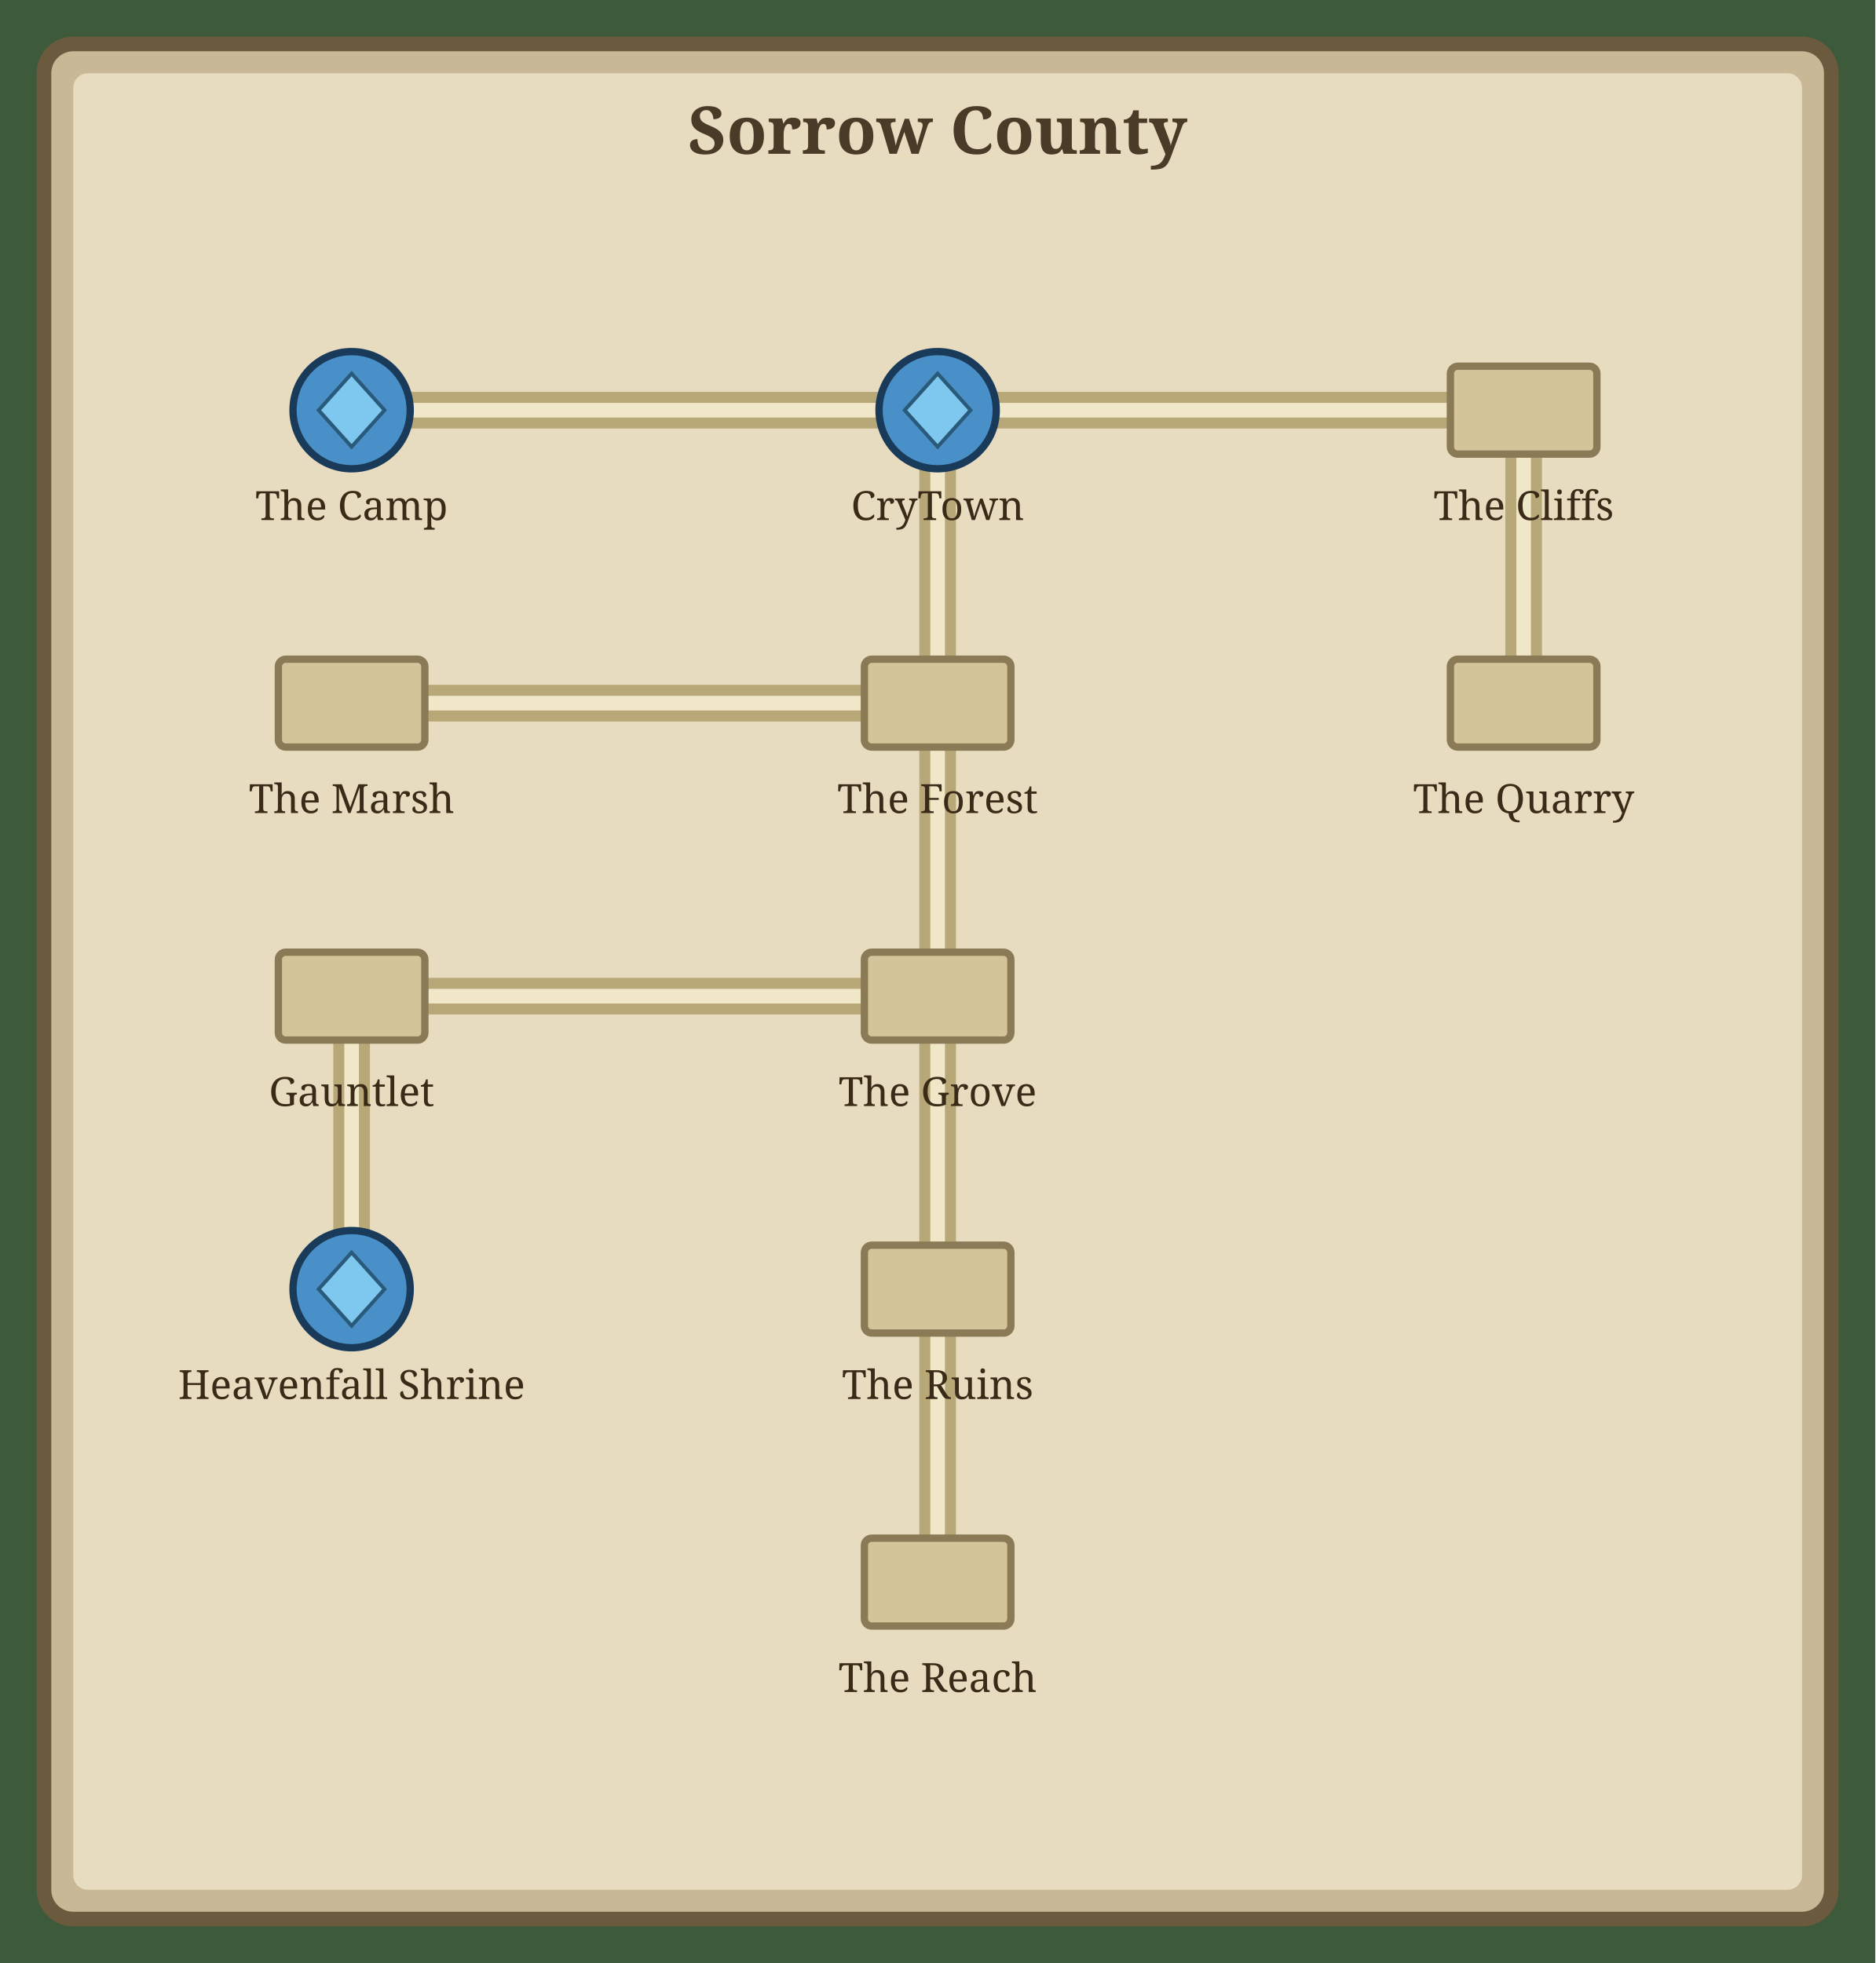
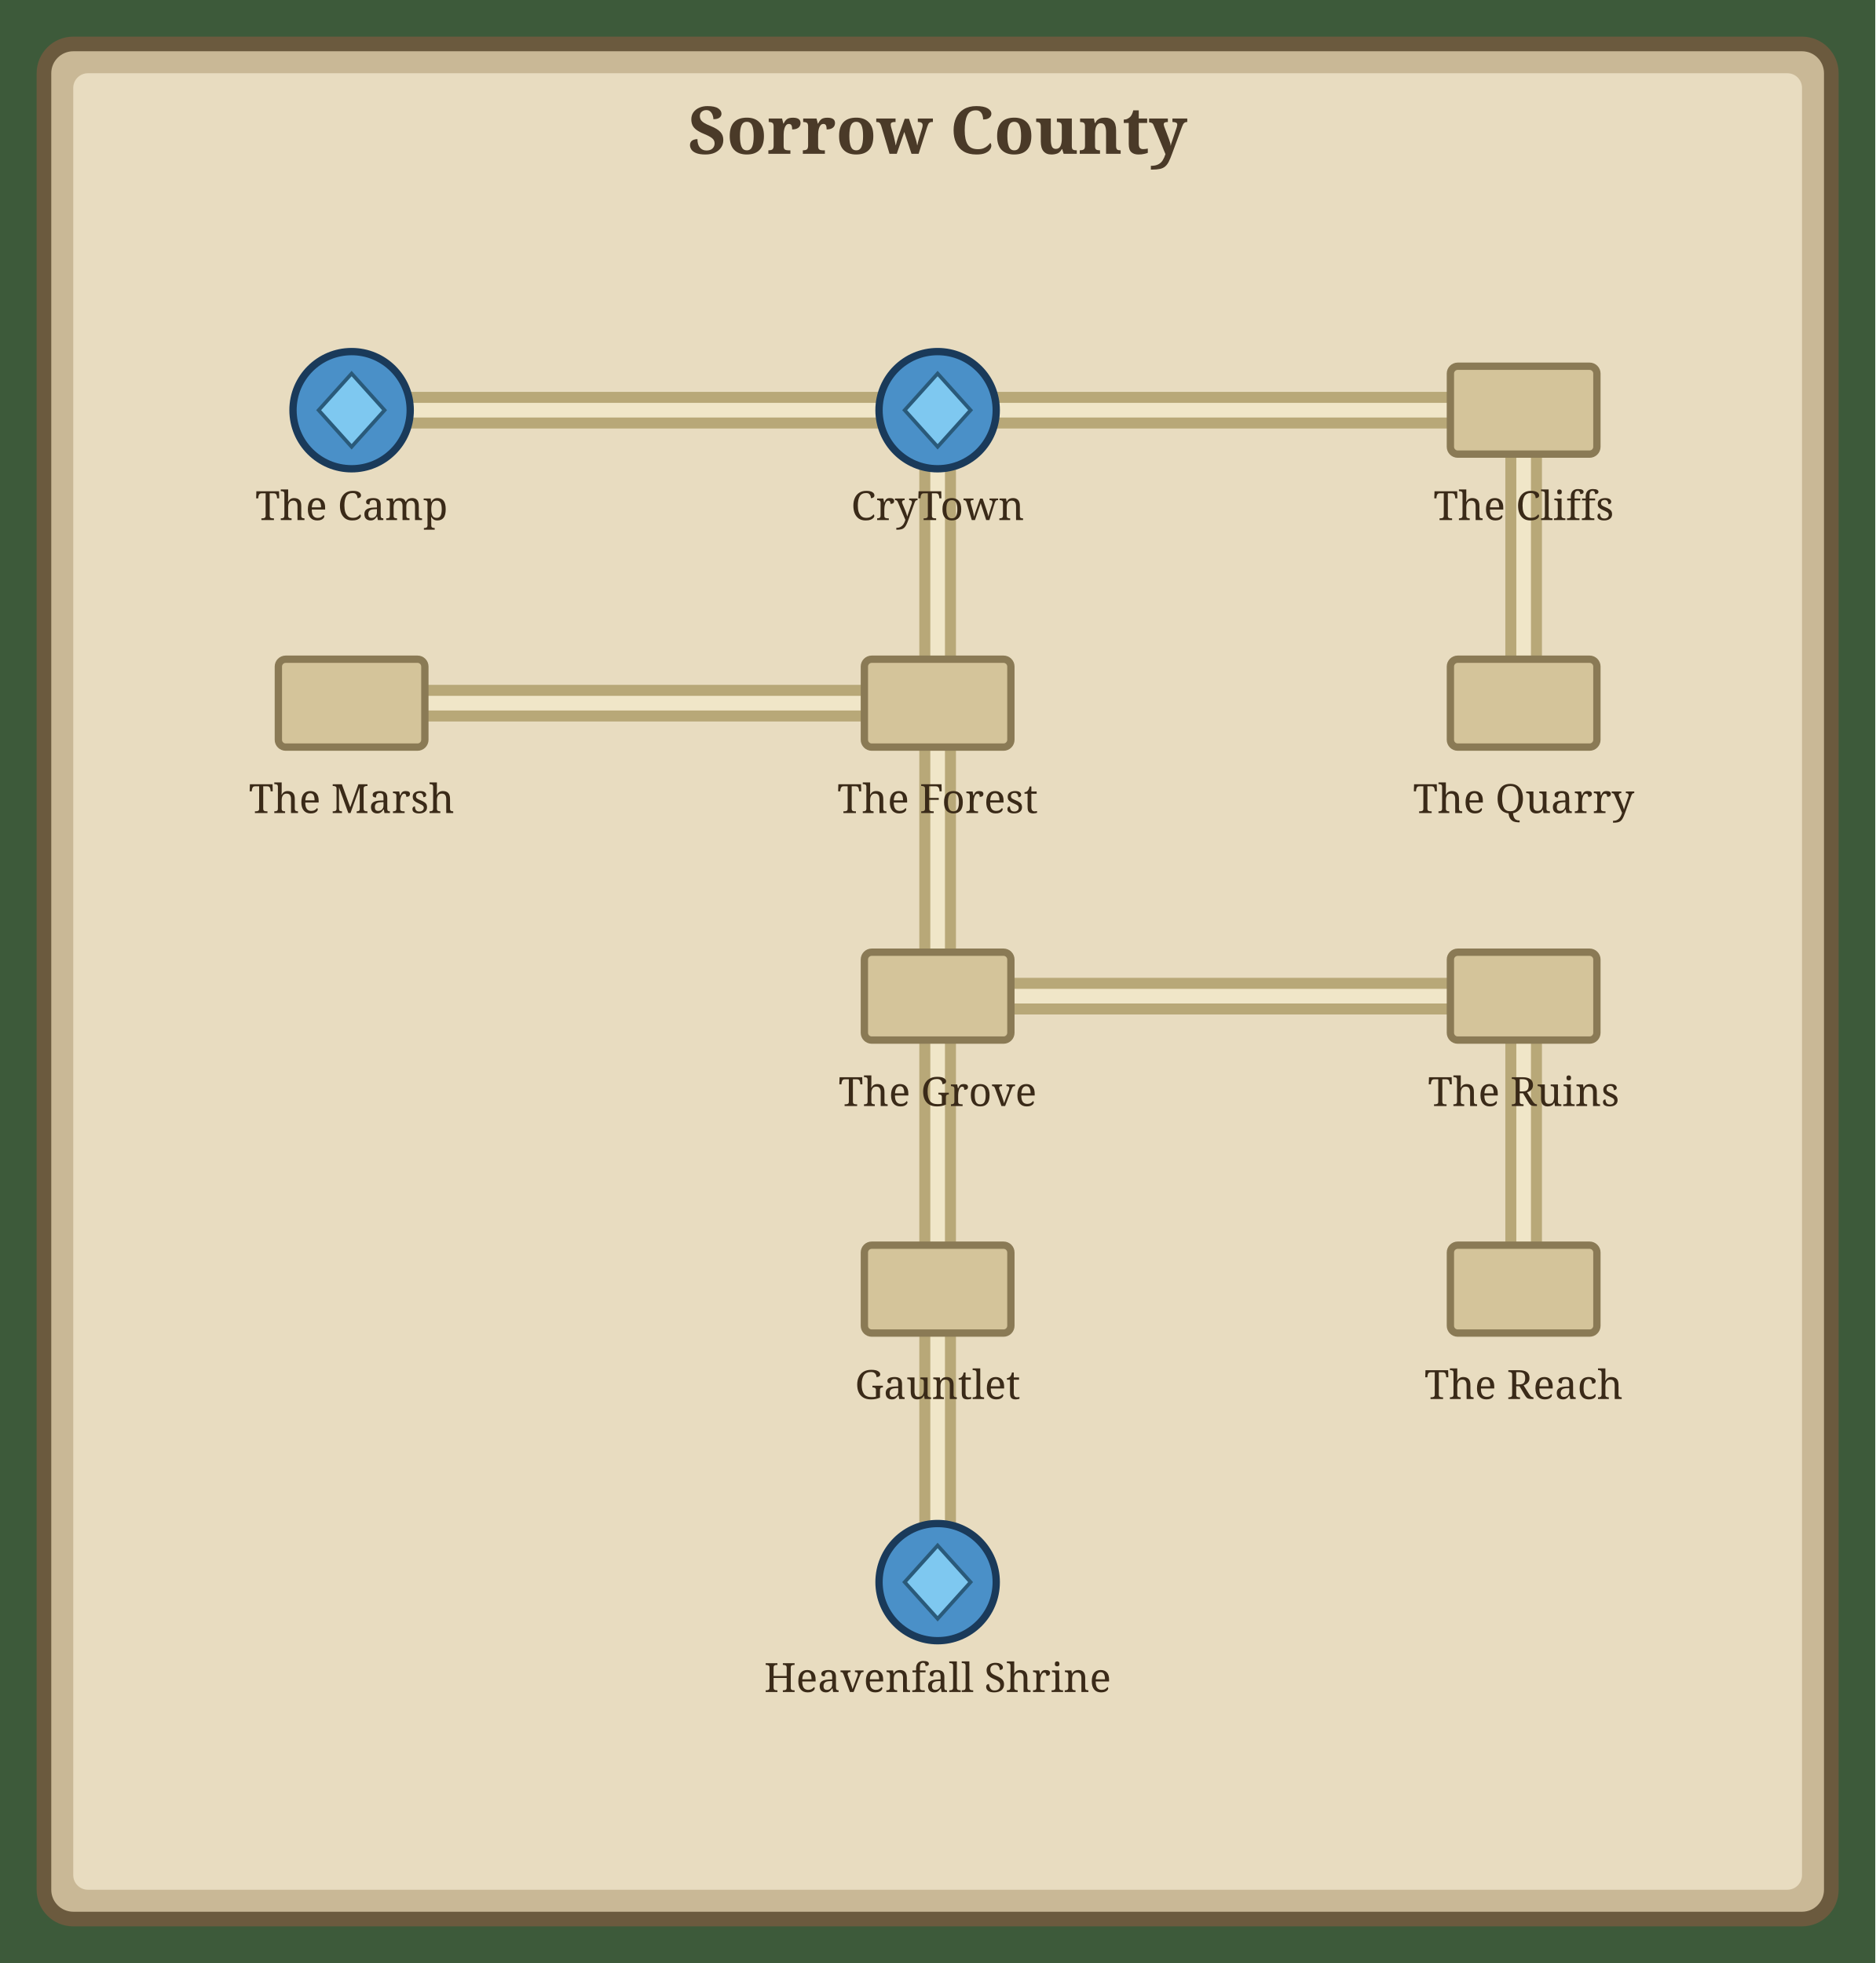
<svg xmlns="http://www.w3.org/2000/svg" width="512" height="536" viewBox="0 0 512 536">
  <rect width="100%" height="100%" fill="#3d5a3a" />
  <rect x="12" y="12" width="488" height="512" rx="8" fill="#c9b896" stroke="#6b5a3e" stroke-width="4" />
  <rect x="20" y="20" width="472" height="496" rx="4" fill="#e8dcc0" />
  <text x="256" y="42" text-anchor="middle" fill="#4a3a28" font-family="Georgia, serif" font-size="18" font-weight="bold">Sorrow County</text>
  <line x1="256" y1="112" x2="256" y2="192" stroke="#b8a878" stroke-width="10" stroke-linecap="round" />
  <line x1="256" y1="112" x2="256" y2="192" stroke="#f0e6c8" stroke-width="4" stroke-linecap="round" />
  <line x1="256" y1="192" x2="256" y2="272" stroke="#b8a878" stroke-width="10" stroke-linecap="round" />
  <line x1="256" y1="192" x2="256" y2="272" stroke="#f0e6c8" stroke-width="4" stroke-linecap="round" />
  <line x1="256" y1="112" x2="96" y2="112" stroke="#b8a878" stroke-width="10" stroke-linecap="round" />
  <line x1="256" y1="112" x2="96" y2="112" stroke="#f0e6c8" stroke-width="4" stroke-linecap="round" />
  <line x1="256" y1="112" x2="416" y2="112" stroke="#b8a878" stroke-width="10" stroke-linecap="round" />
  <line x1="256" y1="112" x2="416" y2="112" stroke="#f0e6c8" stroke-width="4" stroke-linecap="round" />
+   <line x1="256" y1="272" x2="416" y2="272" stroke="#b8a878" stroke-width="10" stroke-linecap="round" />
+   <line x1="256" y1="272" x2="416" y2="272" stroke="#f0e6c8" stroke-width="4" stroke-linecap="round" />
+   <line x1="416" y1="272" x2="416" y2="352" stroke="#b8a878" stroke-width="10" stroke-linecap="round" />
+   <line x1="416" y1="272" x2="416" y2="352" stroke="#f0e6c8" stroke-width="4" stroke-linecap="round" />
+   <line x1="256" y1="192" x2="96" y2="192" stroke="#b8a878" stroke-width="10" stroke-linecap="round" />
+   <line x1="256" y1="192" x2="96" y2="192" stroke="#f0e6c8" stroke-width="4" stroke-linecap="round" />
+   <line x1="416" y1="112" x2="416" y2="192" stroke="#b8a878" stroke-width="10" stroke-linecap="round" />
+   <line x1="416" y1="112" x2="416" y2="192" stroke="#f0e6c8" stroke-width="4" stroke-linecap="round" />
  <line x1="256" y1="272" x2="256" y2="352" stroke="#b8a878" stroke-width="10" stroke-linecap="round" />
  <line x1="256" y1="272" x2="256" y2="352" stroke="#f0e6c8" stroke-width="4" stroke-linecap="round" />
  <line x1="256" y1="352" x2="256" y2="432" stroke="#b8a878" stroke-width="10" stroke-linecap="round" />
  <line x1="256" y1="352" x2="256" y2="432" stroke="#f0e6c8" stroke-width="4" stroke-linecap="round" />
-   <line x1="256" y1="192" x2="96" y2="192" stroke="#b8a878" stroke-width="10" stroke-linecap="round" />
-   <line x1="256" y1="192" x2="96" y2="192" stroke="#f0e6c8" stroke-width="4" stroke-linecap="round" />
-   <line x1="416" y1="112" x2="416" y2="192" stroke="#b8a878" stroke-width="10" stroke-linecap="round" />
-   <line x1="416" y1="112" x2="416" y2="192" stroke="#f0e6c8" stroke-width="4" stroke-linecap="round" />
-   <line x1="256" y1="272" x2="96" y2="272" stroke="#b8a878" stroke-width="10" stroke-linecap="round" />
-   <line x1="256" y1="272" x2="96" y2="272" stroke="#f0e6c8" stroke-width="4" stroke-linecap="round" />
-   <line x1="96" y1="272" x2="96" y2="352" stroke="#b8a878" stroke-width="10" stroke-linecap="round" />
-   <line x1="96" y1="272" x2="96" y2="352" stroke="#f0e6c8" stroke-width="4" stroke-linecap="round" />
  <circle cx="256" cy="112" r="16" fill="#4a90c8" stroke="#1a3a5a" stroke-width="2" />
  <path d="M 256 102 L 265 112 L 256 122 L 247 112 Z" fill="#7ec8f0" stroke="#2a5a7a" stroke-width="1" />
  <text x="256" y="142" text-anchor="middle" fill="#3a2a18" font-family="Georgia, serif" font-size="11">CryTown</text>
  <circle cx="96" cy="112" r="16" fill="#4a90c8" stroke="#1a3a5a" stroke-width="2" />
  <path d="M 96 102 L 105 112 L 96 122 L 87 112 Z" fill="#7ec8f0" stroke="#2a5a7a" stroke-width="1" />
  <text x="96" y="142" text-anchor="middle" fill="#3a2a18" font-family="Georgia, serif" font-size="11">The Camp</text>
  <rect x="396" y="100" width="40" height="24" rx="2" fill="#d4c49a" stroke="#8a7a55" stroke-width="2" />
  <text x="416" y="142" text-anchor="middle" fill="#3a2a18" font-family="Georgia, serif" font-size="11">The Cliffs</text>
  <rect x="236" y="180" width="40" height="24" rx="2" fill="#d4c49a" stroke="#8a7a55" stroke-width="2" />
  <text x="256" y="222" text-anchor="middle" fill="#3a2a18" font-family="Georgia, serif" font-size="11">The Forest</text>
  <rect x="76" y="180" width="40" height="24" rx="2" fill="#d4c49a" stroke="#8a7a55" stroke-width="2" />
  <text x="96" y="222" text-anchor="middle" fill="#3a2a18" font-family="Georgia, serif" font-size="11">The Marsh</text>
  <rect x="396" y="180" width="40" height="24" rx="2" fill="#d4c49a" stroke="#8a7a55" stroke-width="2" />
  <text x="416" y="222" text-anchor="middle" fill="#3a2a18" font-family="Georgia, serif" font-size="11">The Quarry</text>
  <rect x="236" y="260" width="40" height="24" rx="2" fill="#d4c49a" stroke="#8a7a55" stroke-width="2" />
  <text x="256" y="302" text-anchor="middle" fill="#3a2a18" font-family="Georgia, serif" font-size="11">The Grove</text>
-   <rect x="76" y="260" width="40" height="24" rx="2" fill="#d4c49a" stroke="#8a7a55" stroke-width="2" />
-   <text x="96" y="302" text-anchor="middle" fill="#3a2a18" font-family="Georgia, serif" font-size="11">Gauntlet</text>
+   <rect x="396" y="260" width="40" height="24" rx="2" fill="#d4c49a" stroke="#8a7a55" stroke-width="2" />
+   <text x="416" y="302" text-anchor="middle" fill="#3a2a18" font-family="Georgia, serif" font-size="11">The Ruins</text>
  <rect x="236" y="340" width="40" height="24" rx="2" fill="#d4c49a" stroke="#8a7a55" stroke-width="2" />
-   <text x="256" y="382" text-anchor="middle" fill="#3a2a18" font-family="Georgia, serif" font-size="11">The Ruins</text>
-   <circle cx="96" cy="352" r="16" fill="#4a90c8" stroke="#1a3a5a" stroke-width="2" />
-   <path d="M 96 342 L 105 352 L 96 362 L 87 352 Z" fill="#7ec8f0" stroke="#2a5a7a" stroke-width="1" />
-   <text x="96" y="382" text-anchor="middle" fill="#3a2a18" font-family="Georgia, serif" font-size="11">Heavenfall Shrine</text>
-   <rect x="236" y="420" width="40" height="24" rx="2" fill="#d4c49a" stroke="#8a7a55" stroke-width="2" />
-   <text x="256" y="462" text-anchor="middle" fill="#3a2a18" font-family="Georgia, serif" font-size="11">The Reach</text>
+   <text x="256" y="382" text-anchor="middle" fill="#3a2a18" font-family="Georgia, serif" font-size="11">Gauntlet</text>
+   <rect x="396" y="340" width="40" height="24" rx="2" fill="#d4c49a" stroke="#8a7a55" stroke-width="2" />
+   <text x="416" y="382" text-anchor="middle" fill="#3a2a18" font-family="Georgia, serif" font-size="11">The Reach</text>
+   <circle cx="256" cy="432" r="16" fill="#4a90c8" stroke="#1a3a5a" stroke-width="2" />
+   <path d="M 256 422 L 265 432 L 256 442 L 247 432 Z" fill="#7ec8f0" stroke="#2a5a7a" stroke-width="1" />
+   <text x="256" y="462" text-anchor="middle" fill="#3a2a18" font-family="Georgia, serif" font-size="11">Heavenfall Shrine</text>
</svg>
